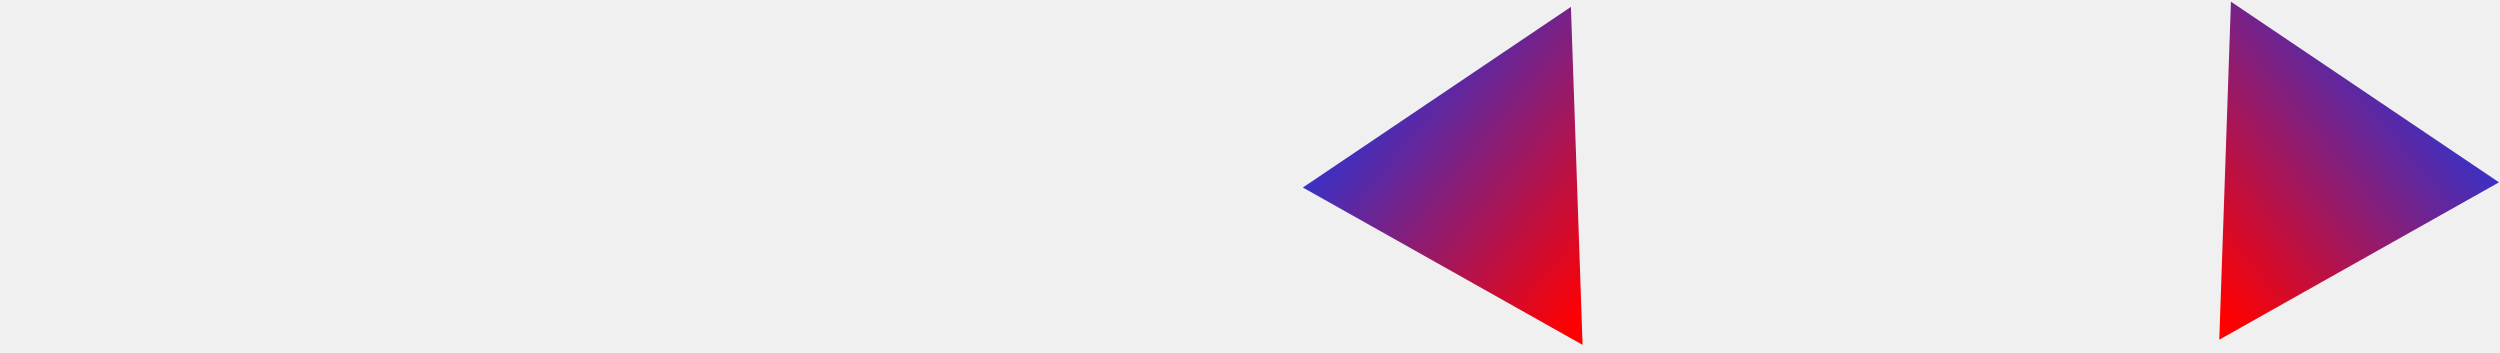
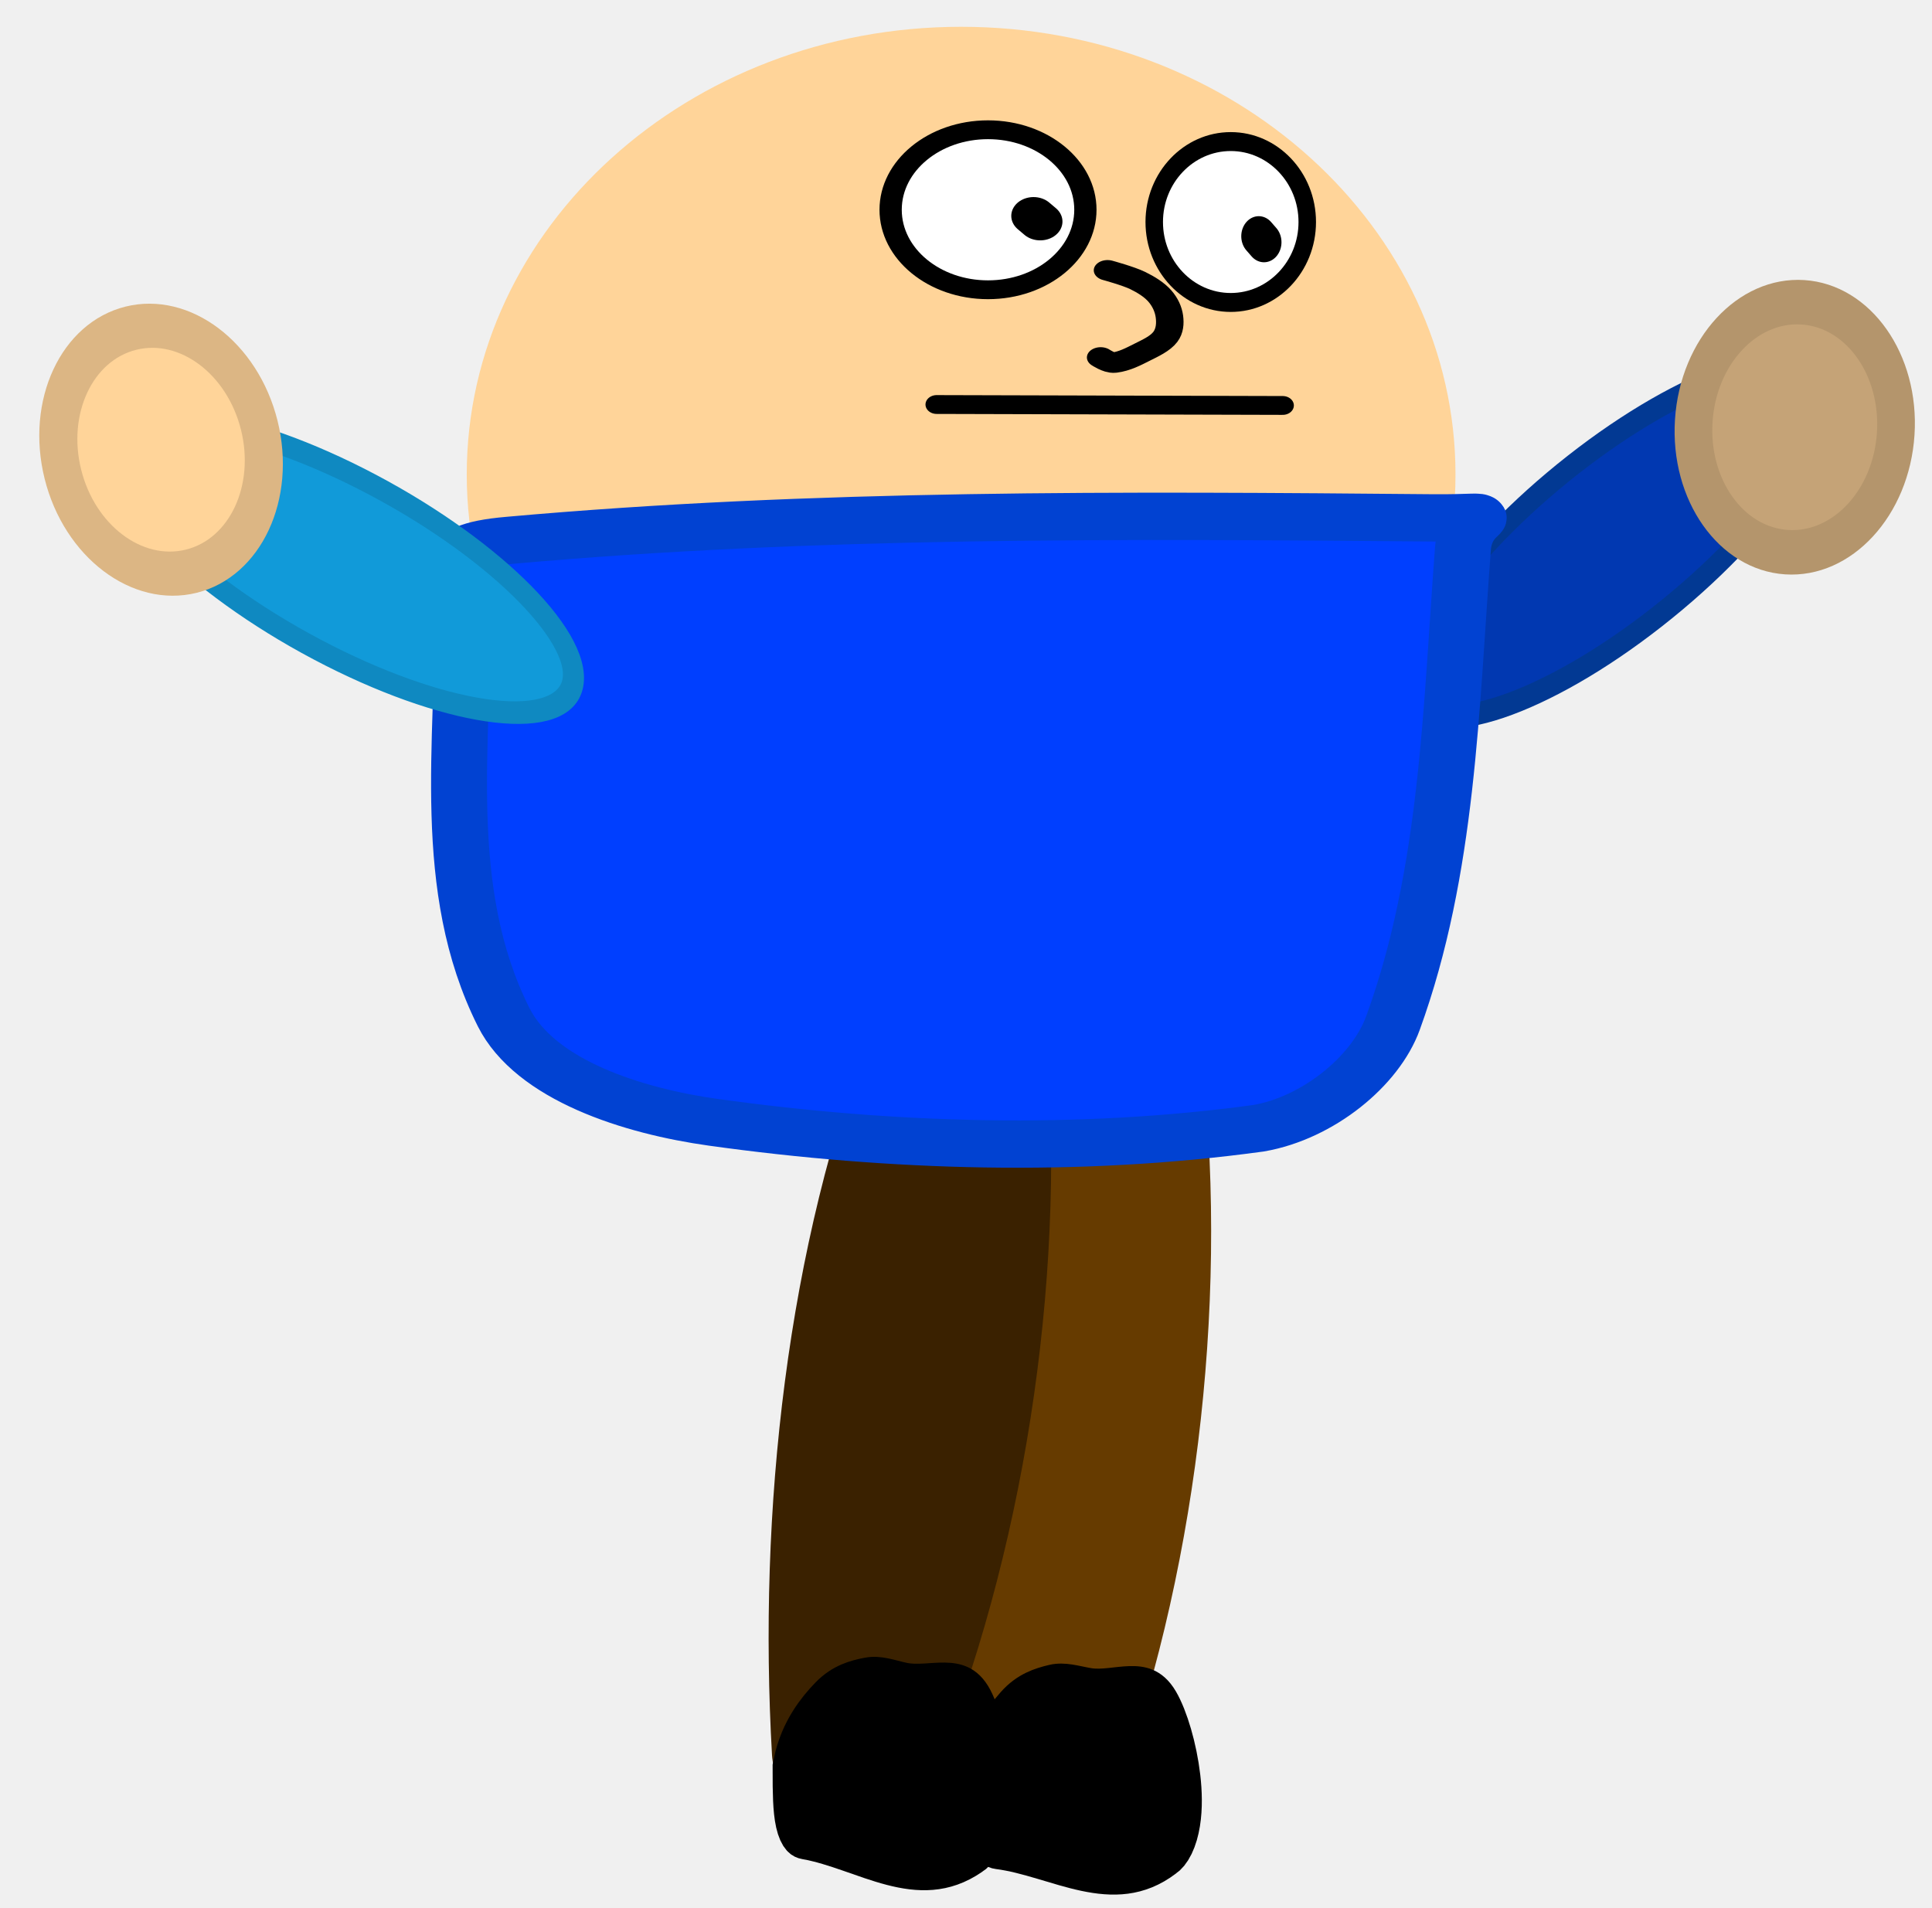
- <svg xmlns="http://www.w3.org/2000/svg" version="1.1" width="241" height="34" viewBox="1 -1 241 34">
-   <defs>
-     <linearGradient id="grad_1" y2="1">
-       <stop offset="0" stop-color="#003FFF" stop-opacity="1" />
-       <stop offset="1" stop-color="#FF0000" stop-opacity="1" />
-     </linearGradient>
-     <linearGradient id="grad_2" y2="1">
-       <stop offset="0" stop-color="#003FFF" stop-opacity="1" />
-       <stop offset="1" stop-color="#FF0000" stop-opacity="1" />
-     </linearGradient>
-     <linearGradient id="grad_3" y2="1">
-       <stop offset="0" stop-color="#003FFF" stop-opacity="1" />
-       <stop offset="1" stop-color="#FF0000" stop-opacity="1" />
-     </linearGradient>
-     <linearGradient id="grad_4" y2="1">
-       <stop offset="0" stop-color="#003FFF" stop-opacity="1" />
-       <stop offset="1" stop-color="#FF0000" stop-opacity="1" />
-     </linearGradient>
-   </defs>
-   <text id="ID0.439364040736109" fill="#FFFF00" x="230" y="263.7" text-anchor="start" font-family="Scratch" font-size="22" transform="matrix(1, 0, 0, 1, 0, 8.5)">MATCH TIME:</text>
-   <path id="ID0.10320674441754818" fill="url(#grad_1)" stroke="url(#grad_2)" stroke-width="2" stroke-linecap="round" d="M 234.500 223 L 257.500 207.500 L 258.500 236.500 L 234.500 223 Z " transform="matrix(1, 0, 0, 1, -106, -206)" />
-   <text id="ID0.9963127882219851" fill="#FFFF00" x="208" y="263.7" text-anchor="start" font-family="Scratch" font-size="22" transform="matrix(1, 0, 0, 1, 135, 5.5)">Q</text>
-   <path id="ID0.10320674441754818" fill="url(#grad_3)" stroke="url(#grad_4)" stroke-width="2" stroke-linecap="round" d="M 234.500 223 L 257.500 207.500 L 258.500 236.500 L 234.500 223 Z " transform="matrix(-1, 0, 0, 1, 474.5, -206.5)" />
-   <text id="ID0.5759071884676814" fill="#FFFF00" x="398" y="166.2" text-anchor="start" font-family="Scratch" font-size="22" transform="matrix(1, 0, 0, 1, 212.5, 7)">W</text>
+ <svg xmlns="http://www.w3.org/2000/svg" version="1.1" width="80" height="79" viewBox="0 -1 80 79">
+   <g id="ID0.6547560035251081">
+     <path id="ID0.032828168012201786" fill="#0138B1" stroke="#023993" stroke-width="1" d="M 208.125 174 C 211.263 174 214.107 174.462 216.166 175.209 C 218.225 175.956 219.500 176.987 219.500 178.125 C 219.500 179.263 218.225 180.294 216.166 181.041 C 214.107 181.788 211.263 182.250 208.125 182.250 C 204.987 182.250 202.143 181.788 200.084 181.041 C 198.025 180.294 196.750 179.263 196.750 178.125 C 196.750 176.987 198.025 175.956 200.084 175.209 C 202.143 174.462 204.987 174 208.125 174 Z " transform="matrix(-0.735658, 0.5770335, 0.4217996, 0.7638097, 144.85, -234.75)" />
+     <path id="ID0.10849038045853376" fill="#C5A377" stroke="#B4956C" stroke-width="2" d="M 205.375 191.250 C 206.927 191.250 208.333 191.852 209.351 192.825 C 210.370 193.798 211 195.142 211 196.625 C 211 198.108 210.370 199.452 209.351 200.425 C 208.333 201.398 206.927 202 205.375 202 C 203.823 202 202.417 201.398 201.399 200.425 C 200.380 199.452 199.750 198.108 199.750 196.625 C 199.750 195.142 200.380 193.798 201.399 192.825 C 202.417 191.852 203.823 191.250 205.375 191.250 Z " transform="matrix(0.05998068, -0.9197038, 0.7778664, 0.05073042, -90.95, 195.6)" />
+   </g>
+   <g id="ID0.5088273035362363">
+     <path id="ID0.680017416831106" fill="#663B00" stroke="none" stroke-linecap="round" d="M 231.800 200.550 C 234.301 210.222 233.856 221.179 230.500 230.500 C 229.564 233.098 222.939 232.275 222.250 229.600 C 219.757 219.919 219.342 209.149 222.300 199.700 C 223.430 196.716 231.035 197.551 231.800 200.550 Z " transform="matrix(0.7789657, 0.07065358, -0.09255003, 1.020377, -112.2, -177.8)" />
+     <path id="ID0.6309642544947565" fill="#000000" stroke="#000000" stroke-width="2" stroke-linecap="round" d="M 249.500 220 C 249.823 221.335 249.996 221.734 250.750 221.750 C 253.769 221.813 257.123 222.895 259.800 221.500 C 261.002 220.956 259.785 218.575 258.750 217.750 C 257.706 216.919 256.083 217.556 254.750 217.500 C 254.085 217.472 253.405 217.377 252.750 217.500 C 252.051 217.631 251.314 217.816 250.750 218.250 C 250.182 218.687 249.575 219.292 249.500 220 Z " transform="matrix(0.7789657, 0.07065358, -0.1248976, 1.377013, -126.25, -248.05)" />
+   </g>
+   <g id="ID0.5088273035362363">
+     <path id="ID0.680017416831106" fill="#3A2100" stroke="none" stroke-linecap="round" d="M 231.800 200.550 C 234.301 210.222 233.856 221.179 230.500 230.500 C 229.564 233.098 222.939 232.275 222.250 229.600 C 219.757 219.919 219.342 209.149 222.300 199.700 C 223.430 196.716 231.035 197.551 231.800 200.550 Z " transform="matrix(0.7748711, 0.106557, -0.1395803, 1.015013, -108.2, -185.05)" />
+     <path id="ID0.6309642544947565" fill="#000000" stroke="#000000" stroke-width="2" stroke-linecap="round" d="M 249.500 220 C 249.823 221.335 249.996 221.734 250.750 221.750 C 253.769 221.813 257.123 222.895 259.800 221.500 C 261.002 220.956 259.785 218.575 258.750 217.750 C 257.706 216.919 256.083 217.556 254.750 217.500 C 254.085 217.472 253.405 217.377 252.750 217.500 C 252.051 217.631 251.314 217.816 250.750 218.250 C 250.182 218.687 249.575 219.292 249.500 220 Z " transform="matrix(0.7748711, 0.106557, -0.1883657, 1.369775, -119.1, -255.85)" />
+   </g>
+   <path id="ID0.8365832129493356" fill="none" stroke="#666666" stroke-width="2" stroke-linecap="round" d="M 177.350 190 " transform="matrix(1, 0, 0, 1, -210, -162)" />
+   <path id="ID0.8365832129493356" fill="none" stroke="#666666" stroke-width="2" stroke-linecap="round" d="M 177.350 190 " transform="matrix(1, 0, 0, 1, -204, -195)" />
+   <path id="ID0.8365832129493356" fill="none" stroke="#666666" stroke-width="2" stroke-linecap="round" d="M 177.350 190 " transform="matrix(1, 0, 0, 1, -362, -261)" />
+   <path id="ID0.8365832129493356" fill="none" stroke="#666666" stroke-width="2" stroke-linecap="round" d="M 177.350 190 " transform="matrix(1, 0, 0, 1, -323, -102)" />
+   <path id="ID0.8365832129493356" fill="none" stroke="#666666" stroke-width="2" stroke-linecap="round" d="M 177.350 190 " transform="matrix(1, 0, 0, 1, -208, -305)" />
+   <path id="ID0.8092106799595058" fill="#FFD499" stroke="none" d="M 242.925 158.500 C 247.801 158.500 252.220 160.621 255.420 164.047 C 258.619 167.472 260.600 172.204 260.600 177.425 C 260.600 182.646 258.619 187.378 255.420 190.803 C 252.220 194.229 247.801 196.350 242.925 196.350 C 238.049 196.350 233.630 194.229 230.430 190.803 C 227.231 187.378 225.250 182.646 225.250 177.425 C 225.250 172.204 227.231 167.472 230.430 164.047 C 233.630 160.621 238.049 158.500 242.925 158.500 Z " transform="matrix(1.158168, 0, 0, 0.9795541, -241.55, -155.15)" />
+   <path id="ID0.14808626752346754" fill="none" stroke="#000000" stroke-width="1" stroke-linecap="round" d="M 231.250 175.750 L 246.800 175.800 " transform="matrix(0.9216576, 0, 0, 0.7795189, -174.35, -121.25)" />
+   <path id="ID0.5513844583183527" fill="#FFFFFF" stroke="#000000" stroke-width="1" d="M 233.125 160 C 234.332 160 235.426 160.476 236.218 161.246 C 237.010 162.015 237.500 163.077 237.500 164.250 C 237.500 165.423 237.010 166.485 236.218 167.254 C 235.426 168.024 234.332 168.500 233.125 168.500 C 231.918 168.500 230.824 168.024 230.032 167.254 C 229.240 166.485 228.750 165.423 228.750 164.250 C 228.750 163.077 229.240 162.015 230.032 161.246 C 230.824 160.476 231.918 160 233.125 160 Z " transform="matrix(0.9216576, 0, 0, 0.7795189, -173.95, -120.35)" />
+   <path id="ID0.5513844583183527" fill="#FFFFFF" stroke="#000000" stroke-width="1" d="M 233.125 160 C 234.332 160 235.426 160.476 236.218 161.246 C 237.010 162.015 237.500 163.077 237.500 164.250 C 237.500 165.423 237.010 166.485 236.218 167.254 C 235.426 168.024 234.332 168.500 233.125 168.500 C 231.918 168.500 230.824 168.024 230.032 167.254 C 229.240 166.485 228.750 165.423 228.750 164.250 C 228.750 163.077 229.240 162.015 230.032 161.246 C 230.824 160.476 231.918 160 233.125 160 Z " transform="matrix(0.7241292, 0, 0, 0.7838256, -117.85, -120.55)" />
+   <path id="ID0.7196033955551684" fill="none" stroke="#000000" stroke-width="2" stroke-linecap="round" d="M 233 166.500 L 233.300 166.800 " transform="matrix(0.9216576, 0, 0, 0.7795189, -171.95, -121.85)" />
+   <path id="ID0.286019139457494" fill="none" stroke="#000000" stroke-width="2" stroke-linecap="round" d="M 247.500 166.250 L 247.800 166.550 " transform="matrix(0.7241292, 0, 0, 0.8296634, -127.1, -129.15)" />
+   <path id="ID0.3222357570193708" fill="none" stroke="#000000" stroke-width="1" stroke-linecap="round" d="M 332.100 155.250 C 332.100 155.250 331.336 155.529 331 155.750 C 330.695 155.951 330.401 156.195 330.200 156.500 C 330.006 156.795 329.885 157.149 329.850 157.500 C 329.816 157.835 329.833 158.208 330 158.500 C 330.187 158.828 330.537 159.039 330.850 159.250 C 331.158 159.458 331.483 159.689 331.850 159.750 C 332.034 159.781 332.350 159.500 332.350 159.500 " transform="matrix(-1.138783, 0, 0, 0.8489106, 424.05, -121.6)" />
+   <path id="ID0.8365832129493356" fill="none" stroke="#666666" stroke-width="2" stroke-linecap="round" d="M 177.350 190 " transform="matrix(1, 0, 0, 1, -17, -54)" />
+   <path id="ID0.8365832129493356" fill="none" stroke="#666666" stroke-width="2" stroke-linecap="round" d="M 177.350 190 " transform="matrix(1, 0, 0, 1, -202, -132)" />
+   <path id="ID0.8365832129493356" fill="none" stroke="#666666" stroke-width="2" stroke-linecap="round" d="M 177.350 190 " transform="matrix(1, 0, 0, 1, -3, -62)" />
+   <path id="ID0.8365832129493356" fill="none" stroke="#666666" stroke-width="2" stroke-linecap="round" d="M 177.350 190 " transform="matrix(1, 0, 0, 1, -214, -52)" />
+   <path id="ID0.8092106799595058" fill="#003FFF" stroke="#0142D2" stroke-width="2" d="M 226.550 179.700 C 237.434 178.545 248.476 178.630 259.600 178.750 C 262.374 178.771 260.758 178.370 260.650 180.050 C 260.219 186.765 260.127 193.669 258.150 200.100 C 257.515 202.165 255.447 204.120 253.350 204.550 C 246.917 205.594 240.210 205.349 233.850 204.300 C 230.985 203.828 227.483 202.523 226.350 199.850 C 224.056 194.436 224.924 188.230 224.900 182.400 C 224.877 180.942 223.706 179.989 226.550 179.700 Z " transform="matrix(1.158168, 0, 0, 0.9795541, -241.3, -154.65)" />
+   <g id="ID0.8711371798999608">
+     <path id="ID0.032828168012201786" fill="#119AD9" stroke="#0F89C1" stroke-width="1" d="M 208.125 174 C 211.263 174 214.107 174.462 216.166 175.209 C 218.225 175.956 219.500 176.987 219.500 178.125 C 219.500 179.263 218.225 180.294 216.166 181.041 C 214.107 181.788 211.263 182.250 208.125 182.250 C 204.987 182.250 202.143 181.788 200.084 181.041 C 198.025 180.294 196.750 179.263 196.750 178.125 C 196.750 176.987 198.025 175.956 200.084 175.209 C 202.143 174.462 204.987 174 208.125 174 Z " transform="matrix(0.8264366, 0.4372218, -0.279456, 0.8265739, -107.95, -215.75)" />
+     <path id="ID0.10849038045853376" fill="#FFD499" stroke="#DCB684" stroke-width="2" d="M 205.375 191.250 C 206.927 191.250 208.333 191.852 209.351 192.825 C 210.370 193.798 211 195.142 211 196.625 C 211 198.108 210.370 199.452 209.351 200.425 C 208.333 201.398 206.927 202 205.375 202 C 203.823 202 202.417 201.398 201.399 200.425 C 200.380 199.452 199.750 198.108 199.750 196.625 C 199.750 195.142 200.380 193.798 201.399 192.825 C 202.417 191.852 203.823 191.250 205.375 191.250 Z " transform="matrix(0.222351, 0.8944345, -0.756494, 0.1880598, 109.75, -203.05)" />
+   </g>
</svg>
